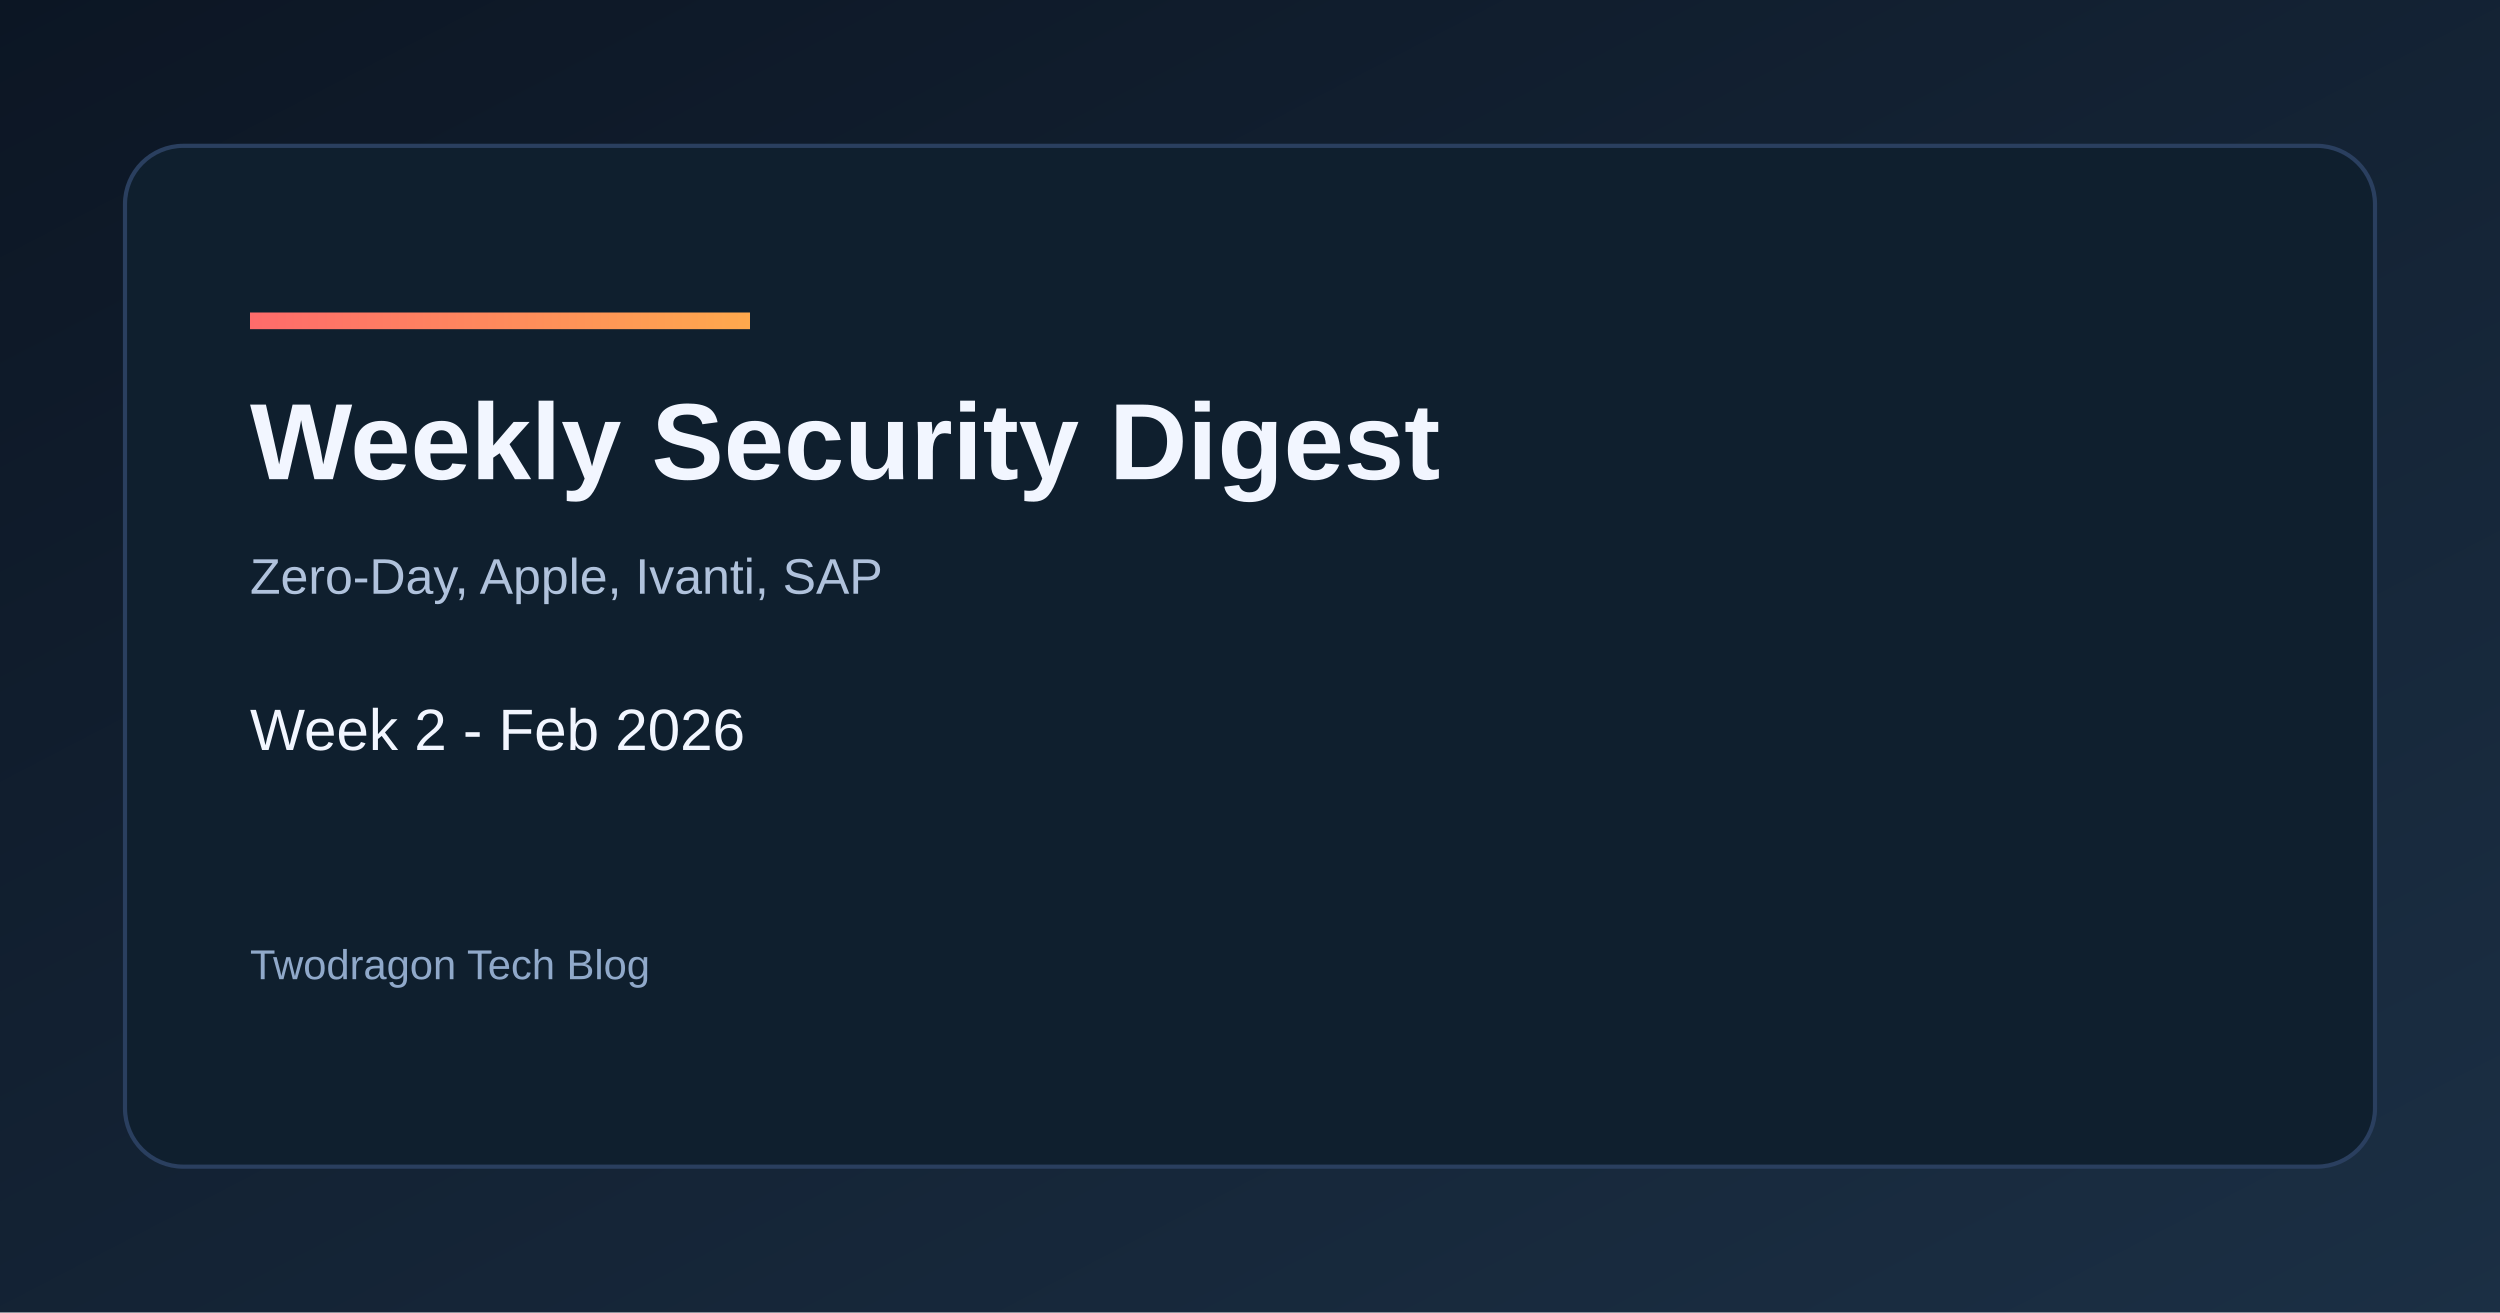
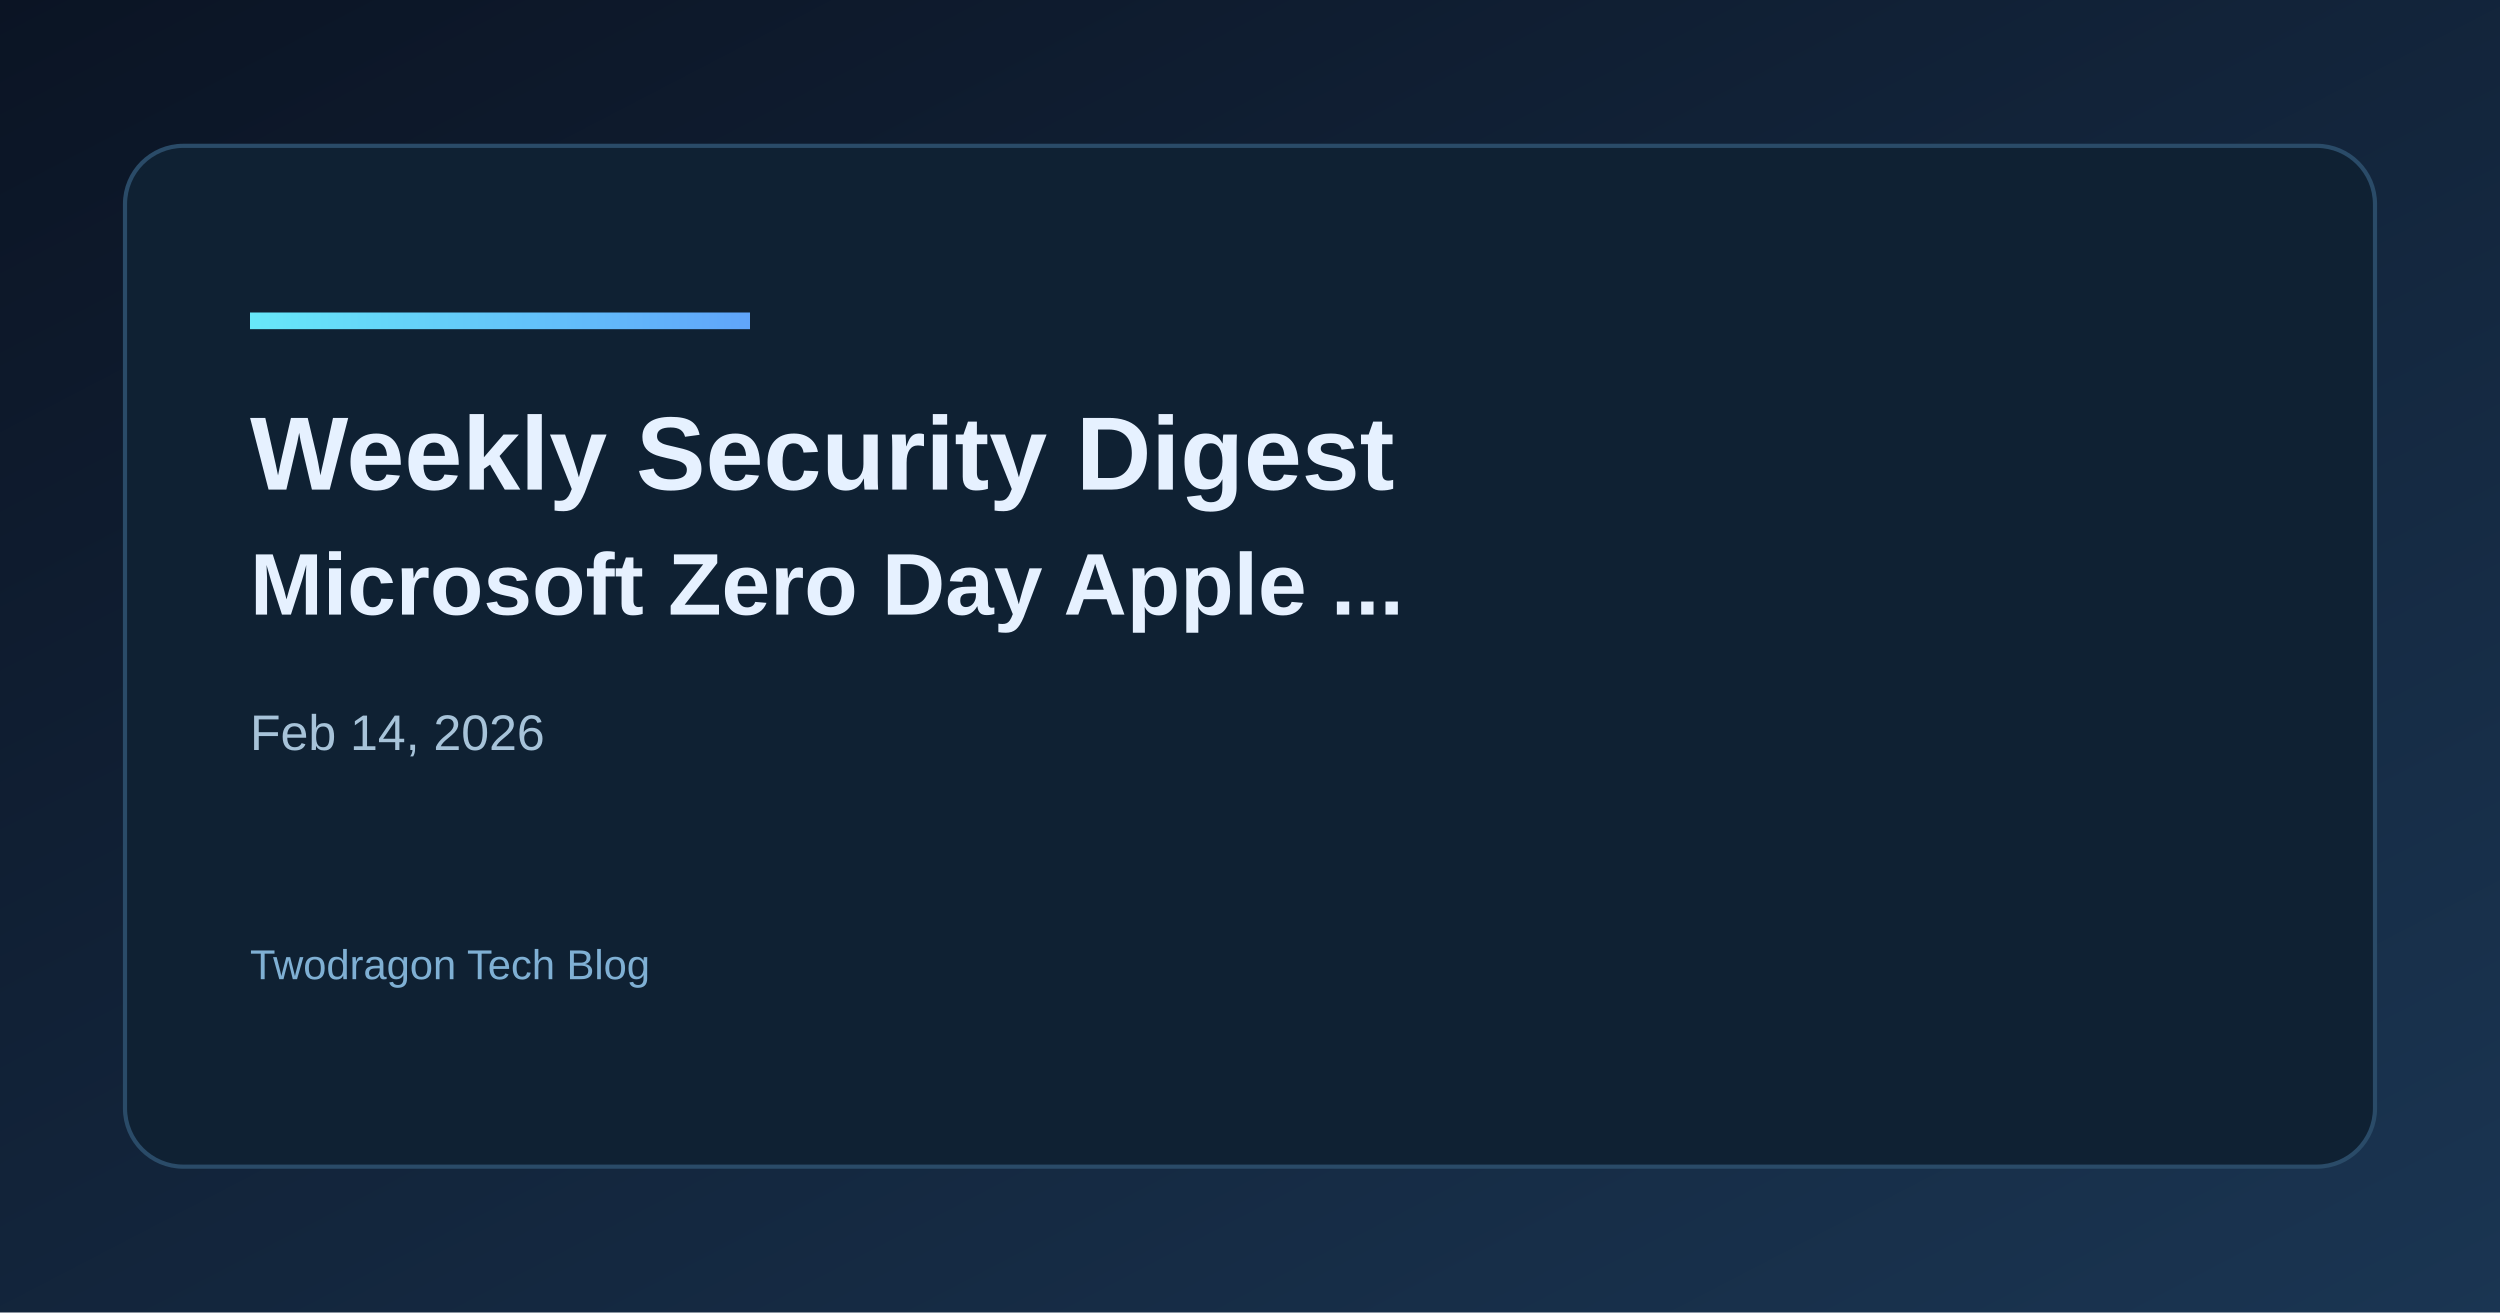
<svg xmlns="http://www.w3.org/2000/svg" width="1200" height="630" viewBox="0 0 1200 630">
  <defs>
    <linearGradient id="bg" x1="0" y1="0" x2="1" y2="1">
-       <stop offset="0%" stop-color="#0c1624" />
-       <stop offset="100%" stop-color="#1b2f44" />
+       <stop offset="0%" stop-color="#0b1424" />
+       <stop offset="100%" stop-color="#1a3552" />
    </linearGradient>
    <linearGradient id="accent" x1="0" y1="0" x2="1" y2="0">
-       <stop offset="0%" stop-color="#ff6b6b" />
-       <stop offset="100%" stop-color="#ffa94d" />
+       <stop offset="0%" stop-color="#67e8f9" />
+       <stop offset="100%" stop-color="#60a5fa" />
    </linearGradient>
  </defs>
  <rect width="1200" height="630" fill="url(#bg)" />
-   <rect x="60" y="70" width="1080" height="490" rx="28" fill="#0f1f2e" stroke="#2a3f5f" stroke-width="2" />
+   <rect x="60" y="70" width="1080" height="490" rx="28" fill="#0f2133" stroke="#2a4b68" stroke-width="2" />
  <rect x="120" y="150" width="240" height="8" fill="url(#accent)" />
-   <text x="120" y="230" fill="#f2f6ff" font-family="Space Grotesk, Arial, sans-serif" font-size="52" font-weight="700">Weekly Security Digest</text>
-   <text x="120" y="285" fill="#b0c2dc" font-family="Space Grotesk, Arial, sans-serif" font-size="24">Zero-Day, Apple, Ivanti, SAP</text>
-   <text x="120" y="360" fill="#f2f6ff" font-family="Space Grotesk, Arial, sans-serif" font-size="28">Week 2 - Feb 2026</text>
-   <text x="120" y="470" fill="#90a9ca" font-family="Space Grotesk, Arial, sans-serif" font-size="20">Twodragon Tech Blog</text>
+   <text x="120" y="235" fill="#e6f1ff" font-family="Space Grotesk, Arial, sans-serif" font-size="50" font-weight="700">Weekly Security Digest</text>
+   <text x="120" y="295" fill="#e6f1ff" font-family="Space Grotesk, Arial, sans-serif" font-size="42" font-weight="600">Microsoft Zero Day Apple ...</text>
+   <text x="120" y="360" fill="#a7c3d9" font-family="Space Grotesk, Arial, sans-serif" font-size="24">Feb 14, 2026</text>
+   <text x="120" y="470" fill="#7fb0d4" font-family="Space Grotesk, Arial, sans-serif" font-size="20">Twodragon Tech Blog</text>
</svg>
